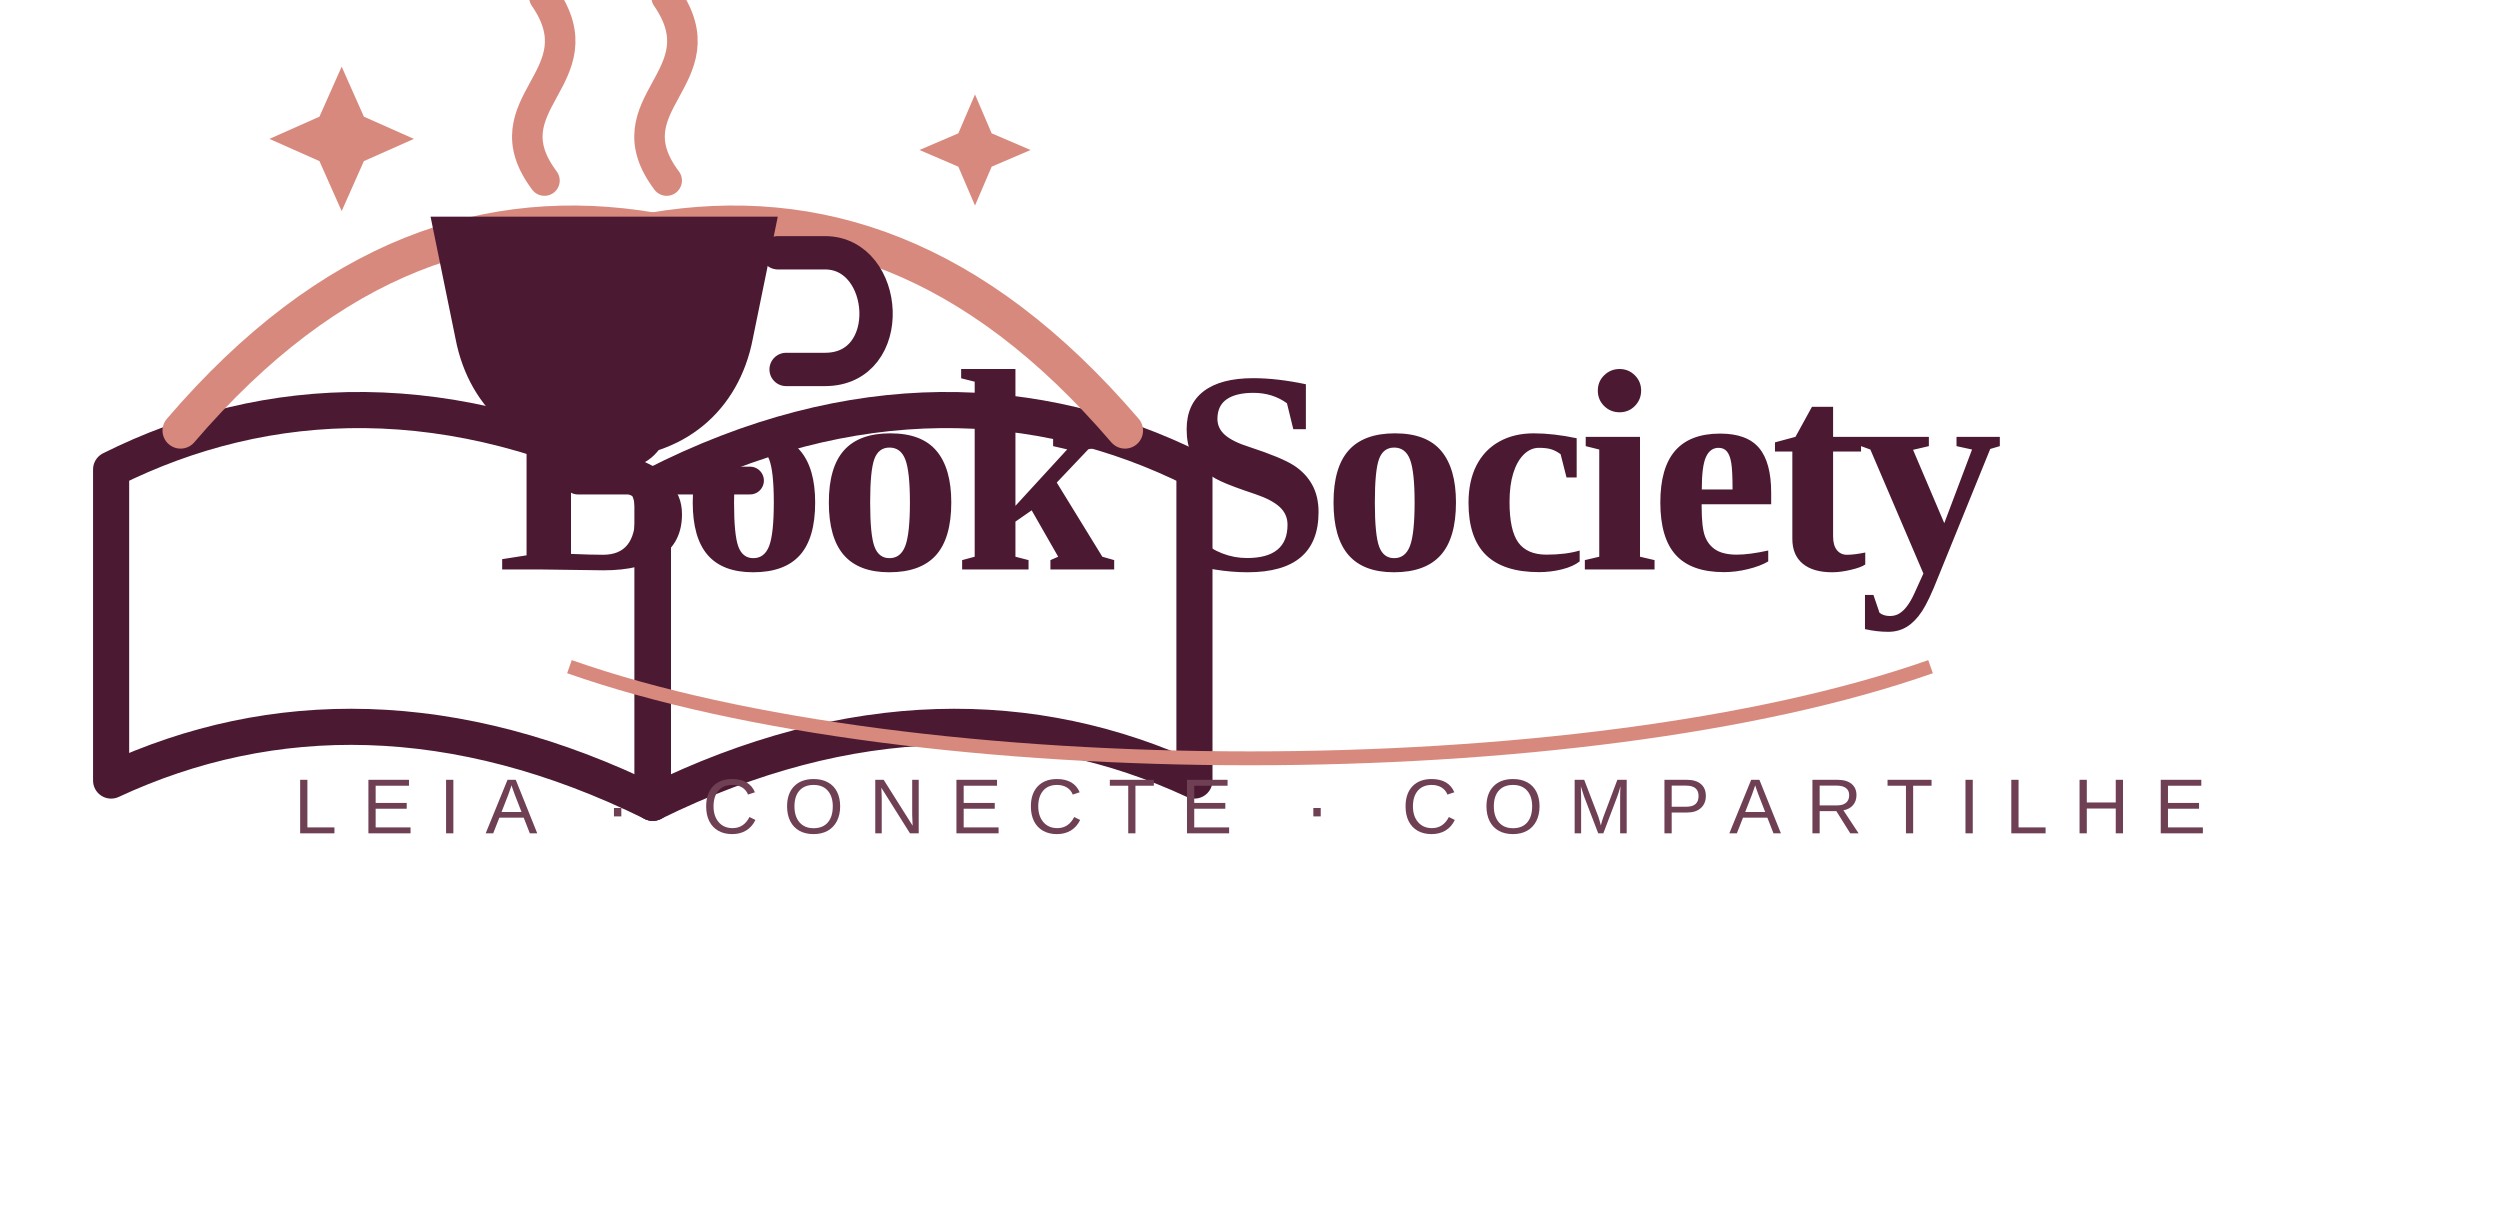
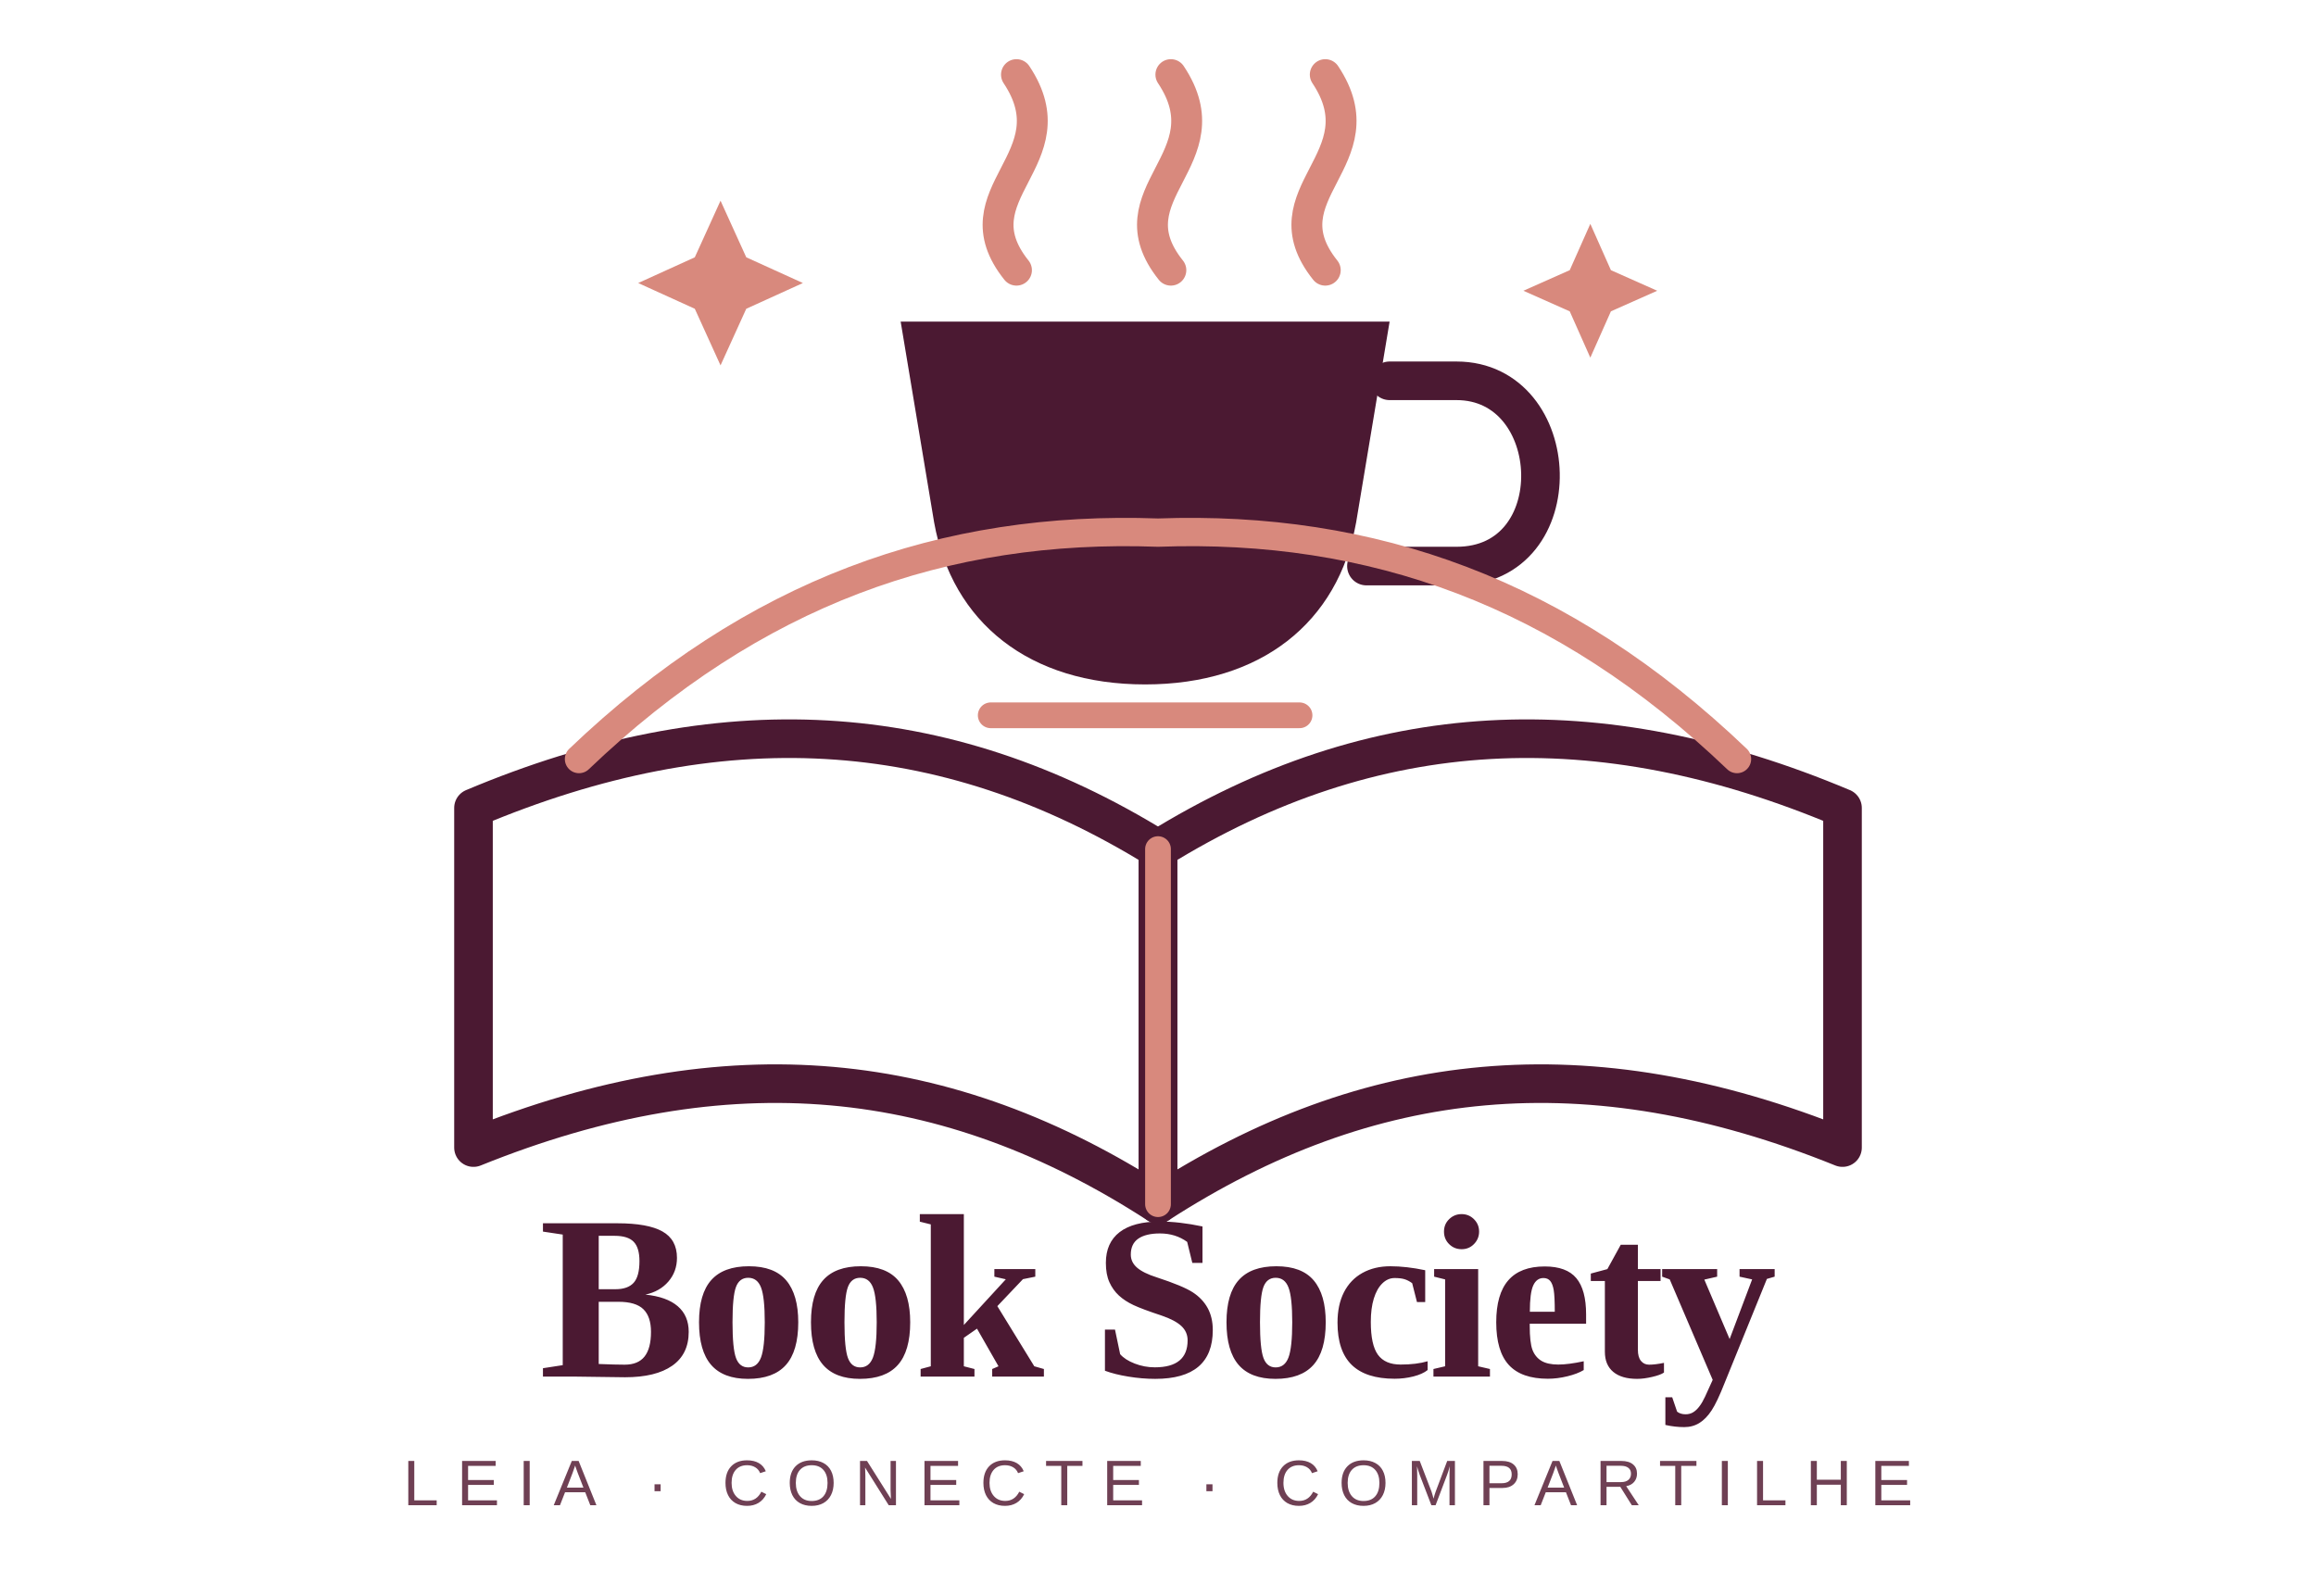
- <svg xmlns="http://www.w3.org/2000/svg" viewBox="0 0 900 440" role="img" aria-labelledby="title desc">
+ <svg xmlns="http://www.w3.org/2000/svg" viewBox="0 0 900 620" role="img" aria-labelledby="title desc">
  <g stroke-linecap="round" stroke-linejoin="round">
-     <g fill="none" stroke="#4B1932" stroke-width="13">
-       <path d="M235 175c-72-37-139-34-195-6v112c58-27 124-27 195 8z" />
-       <path d="M235 175c72-37 139-34 195-6v112c-58-27-124-27-195 8z" />
-       <path d="M235 175v114" />
-     </g>
-     <g fill="none" stroke="#D8897D" stroke-width="13">
-       <path d="M65 155c54-63 111-82 170-72" />
-       <path d="M405 155c-54-63-111-82-170-72" />
-     </g>
-     <path d="M196 65c-21-28 20-37 0-66M240 65c-21-28 20-37 0-66" fill="none" stroke="#D8897D" stroke-width="11" />
-     <path d="M155 78h125l-9 44c-5 26-25 43-53 43h-1c-28 0-48-17-53-43z" fill="#4B1932" />
-     <path d="M280 91h17c23 0 26 42 0 42h-14" fill="none" stroke="#4B1932" stroke-width="12" />
-     <path d="M208 173h62" stroke="#4B1932" stroke-width="10" />
-     <path d="M115 42l8-18 8 18 18 8-18 8-8 18-8-18-18-8zM345 48l6-14 6 14 14 6-14 6-6 14-6-14-14-6z" fill="#D8897D" />
+     <path d="M395 105c-24-30 22-43 0-76M455 105c-24-30 22-43 0-76M515 105c-24-30 22-43 0-76" fill="none" stroke="#D8897D" stroke-width="12" />
+     <path d="M270 100l10-22 10 22 22 10-22 10-10 22-10-22-22-10zM610 105l8-18 8 18 18 8-18 8-8 18-8-18-18-8z" fill="#D8897D" />
+     <path d="M350 125h190l-13 78c-7 39-37 63-82 63s-75-24-82-63z" fill="#4B1932" />
+     <path d="M540 148h26c42 0 45 72 0 72h-35" fill="none" stroke="#4B1932" stroke-width="15" />
+     <path d="M385 278h120" stroke="#D8897D" stroke-width="10" />
+     <path d="M450 330c-84-52-171-56-266-16v132c99-40 184-31 266 22z" fill="none" stroke="#4B1932" stroke-width="15" />
+     <path d="M450 330c84-52 171-56 266-16v132c-99-40-184-31-266 22z" fill="none" stroke="#4B1932" stroke-width="15" />
+     <path d="M450 330v138" fill="none" stroke="#D8897D" stroke-width="10" />
+     <path d="M225 295c68-65 142-91 225-88M675 295c-68-65-142-91-225-88" fill="none" stroke="#D8897D" stroke-width="11" />
  </g>
-   <text x="450" y="205" text-anchor="middle" fill="#4B1932" font-family="Georgia, 'Times New Roman', serif" font-size="104" font-weight="600" letter-spacing="-3">Book Society</text>
-   <path d="M205 240c125 44 365 44 490 0" fill="none" stroke="#D8897D" stroke-width="5" />
-   <text x="450" y="300" text-anchor="middle" fill="#6F4054" font-family="Arial, sans-serif" font-size="28" letter-spacing="9">LEIA · CONECTE · COMPARTILHE</text>
+   <text x="450" y="535" text-anchor="middle" fill="#4B1932" font-family="Georgia, 'Times New Roman', serif" font-size="91" font-weight="600" letter-spacing="-2">Book Society</text>
+   <text x="450" y="585" text-anchor="middle" fill="#6F4054" font-family="Arial, sans-serif" font-size="25" letter-spacing="7">LEIA · CONECTE · COMPARTILHE</text>
</svg>
